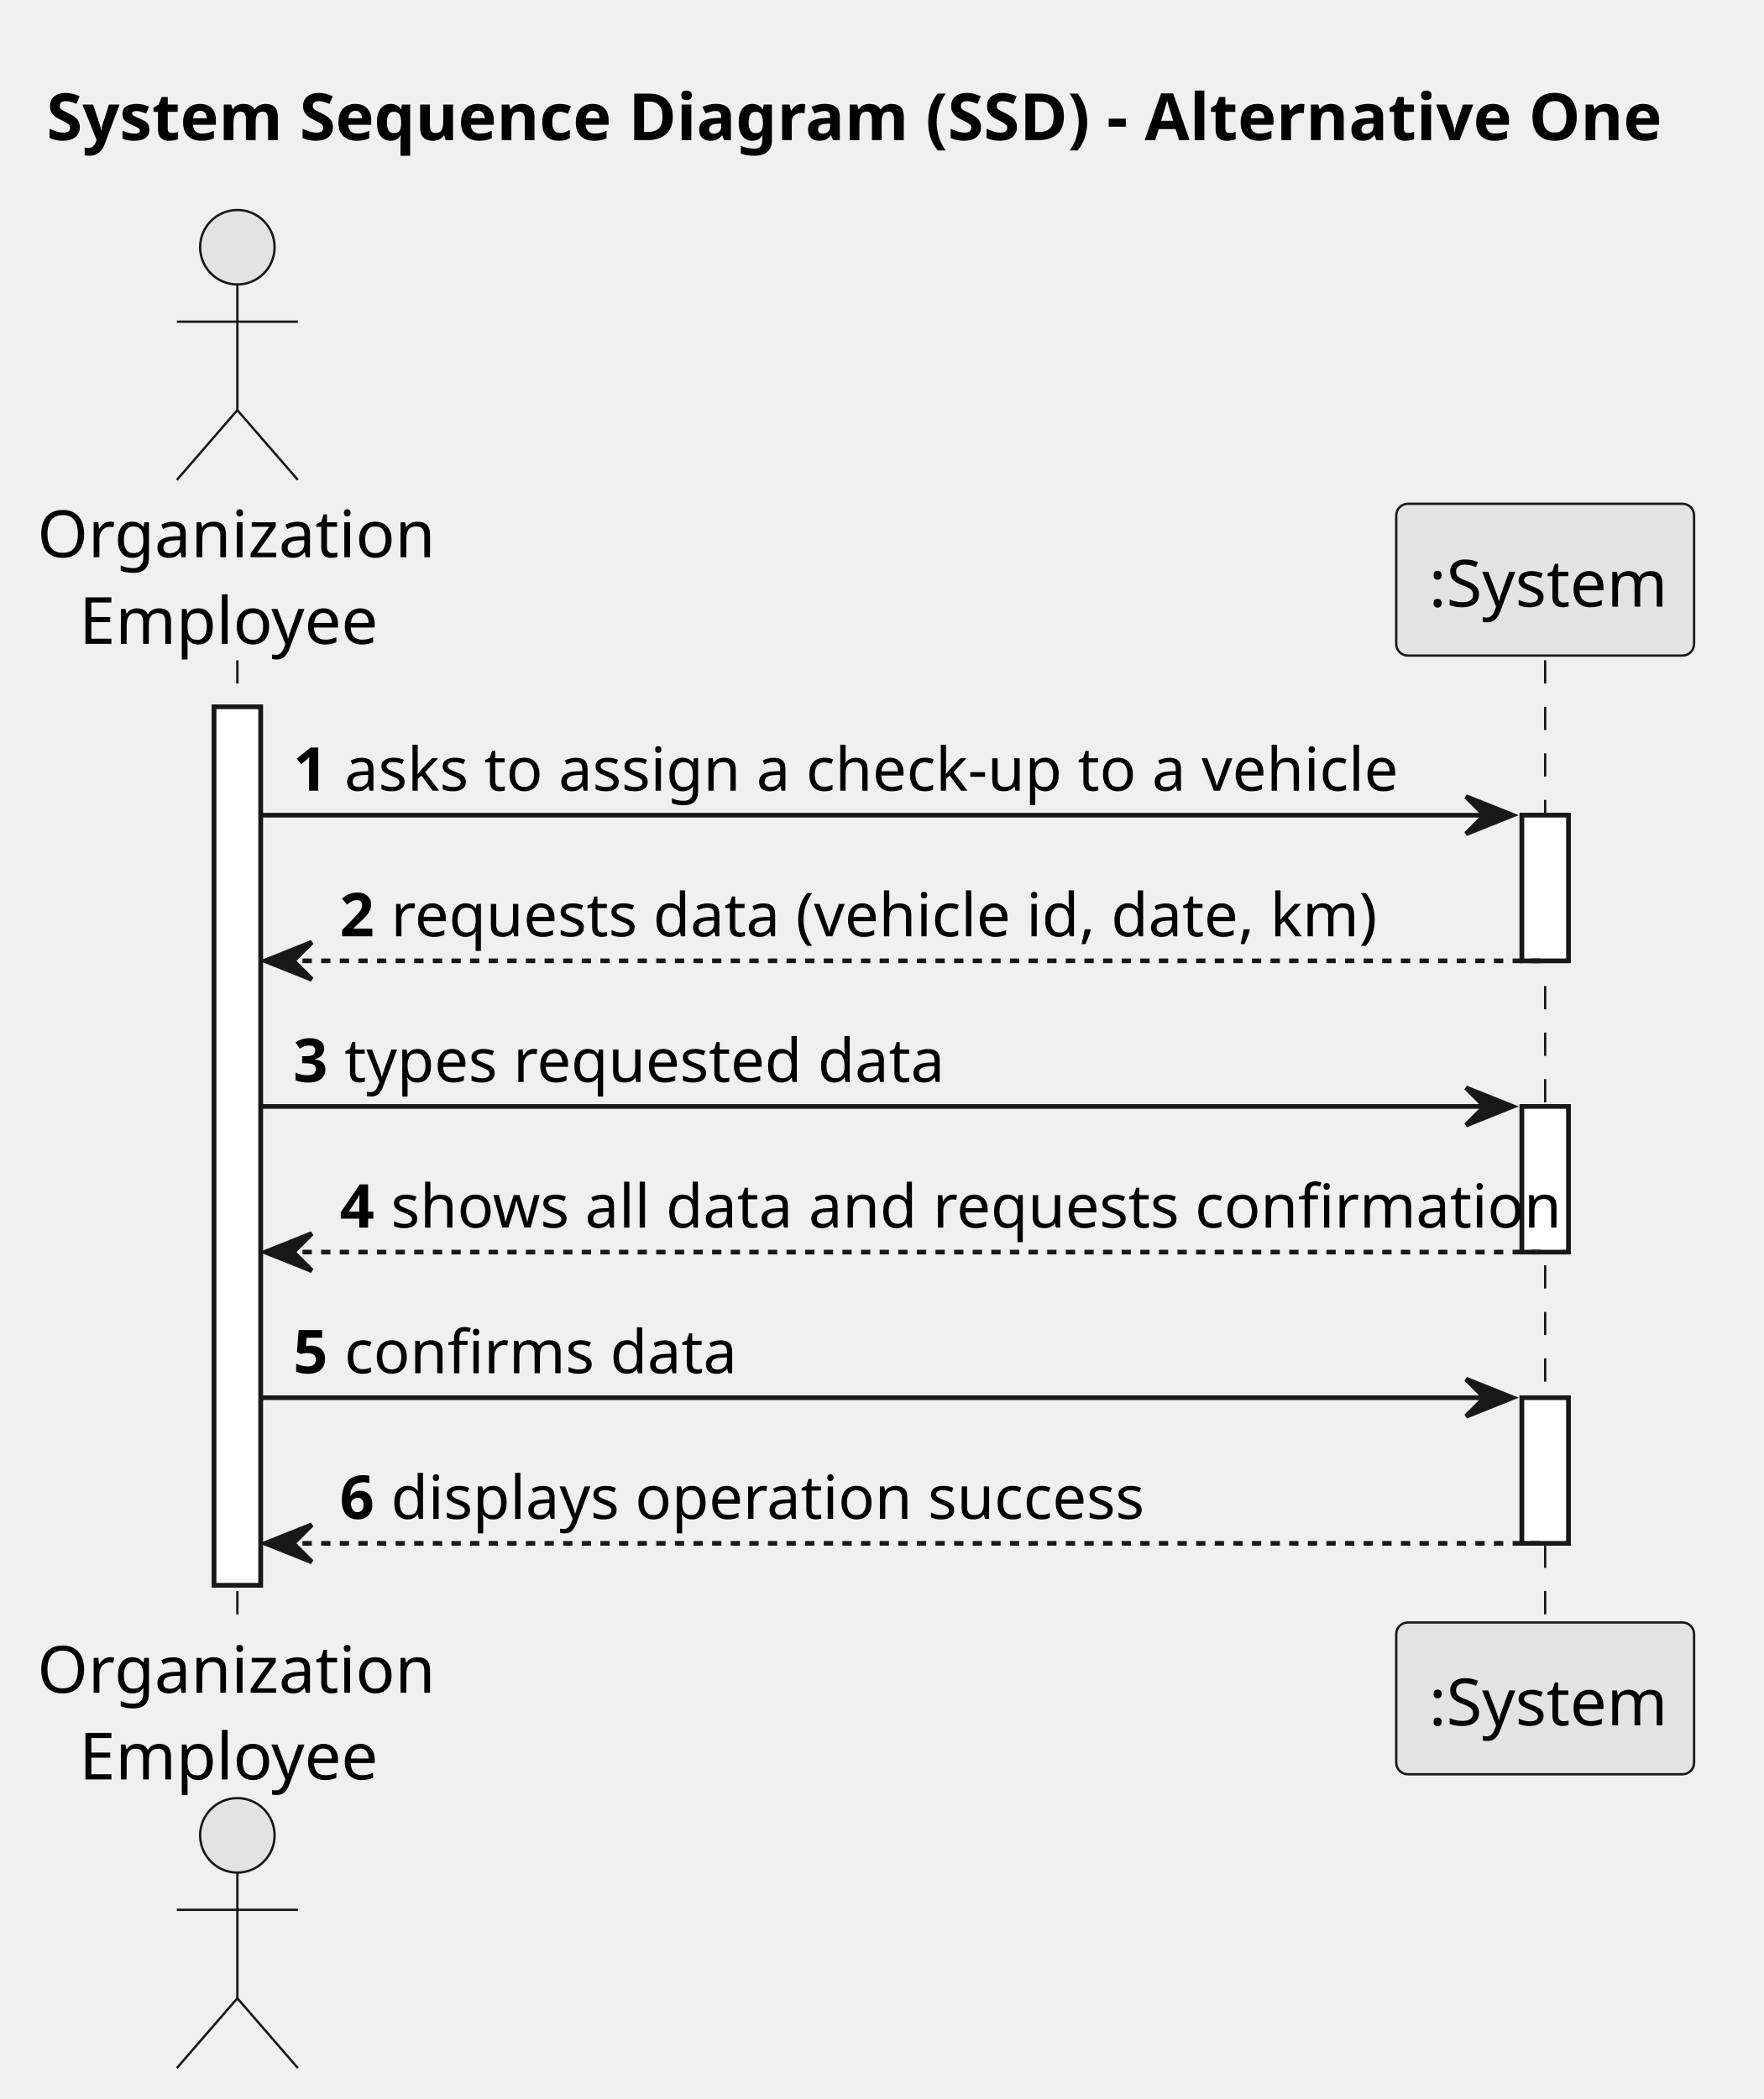
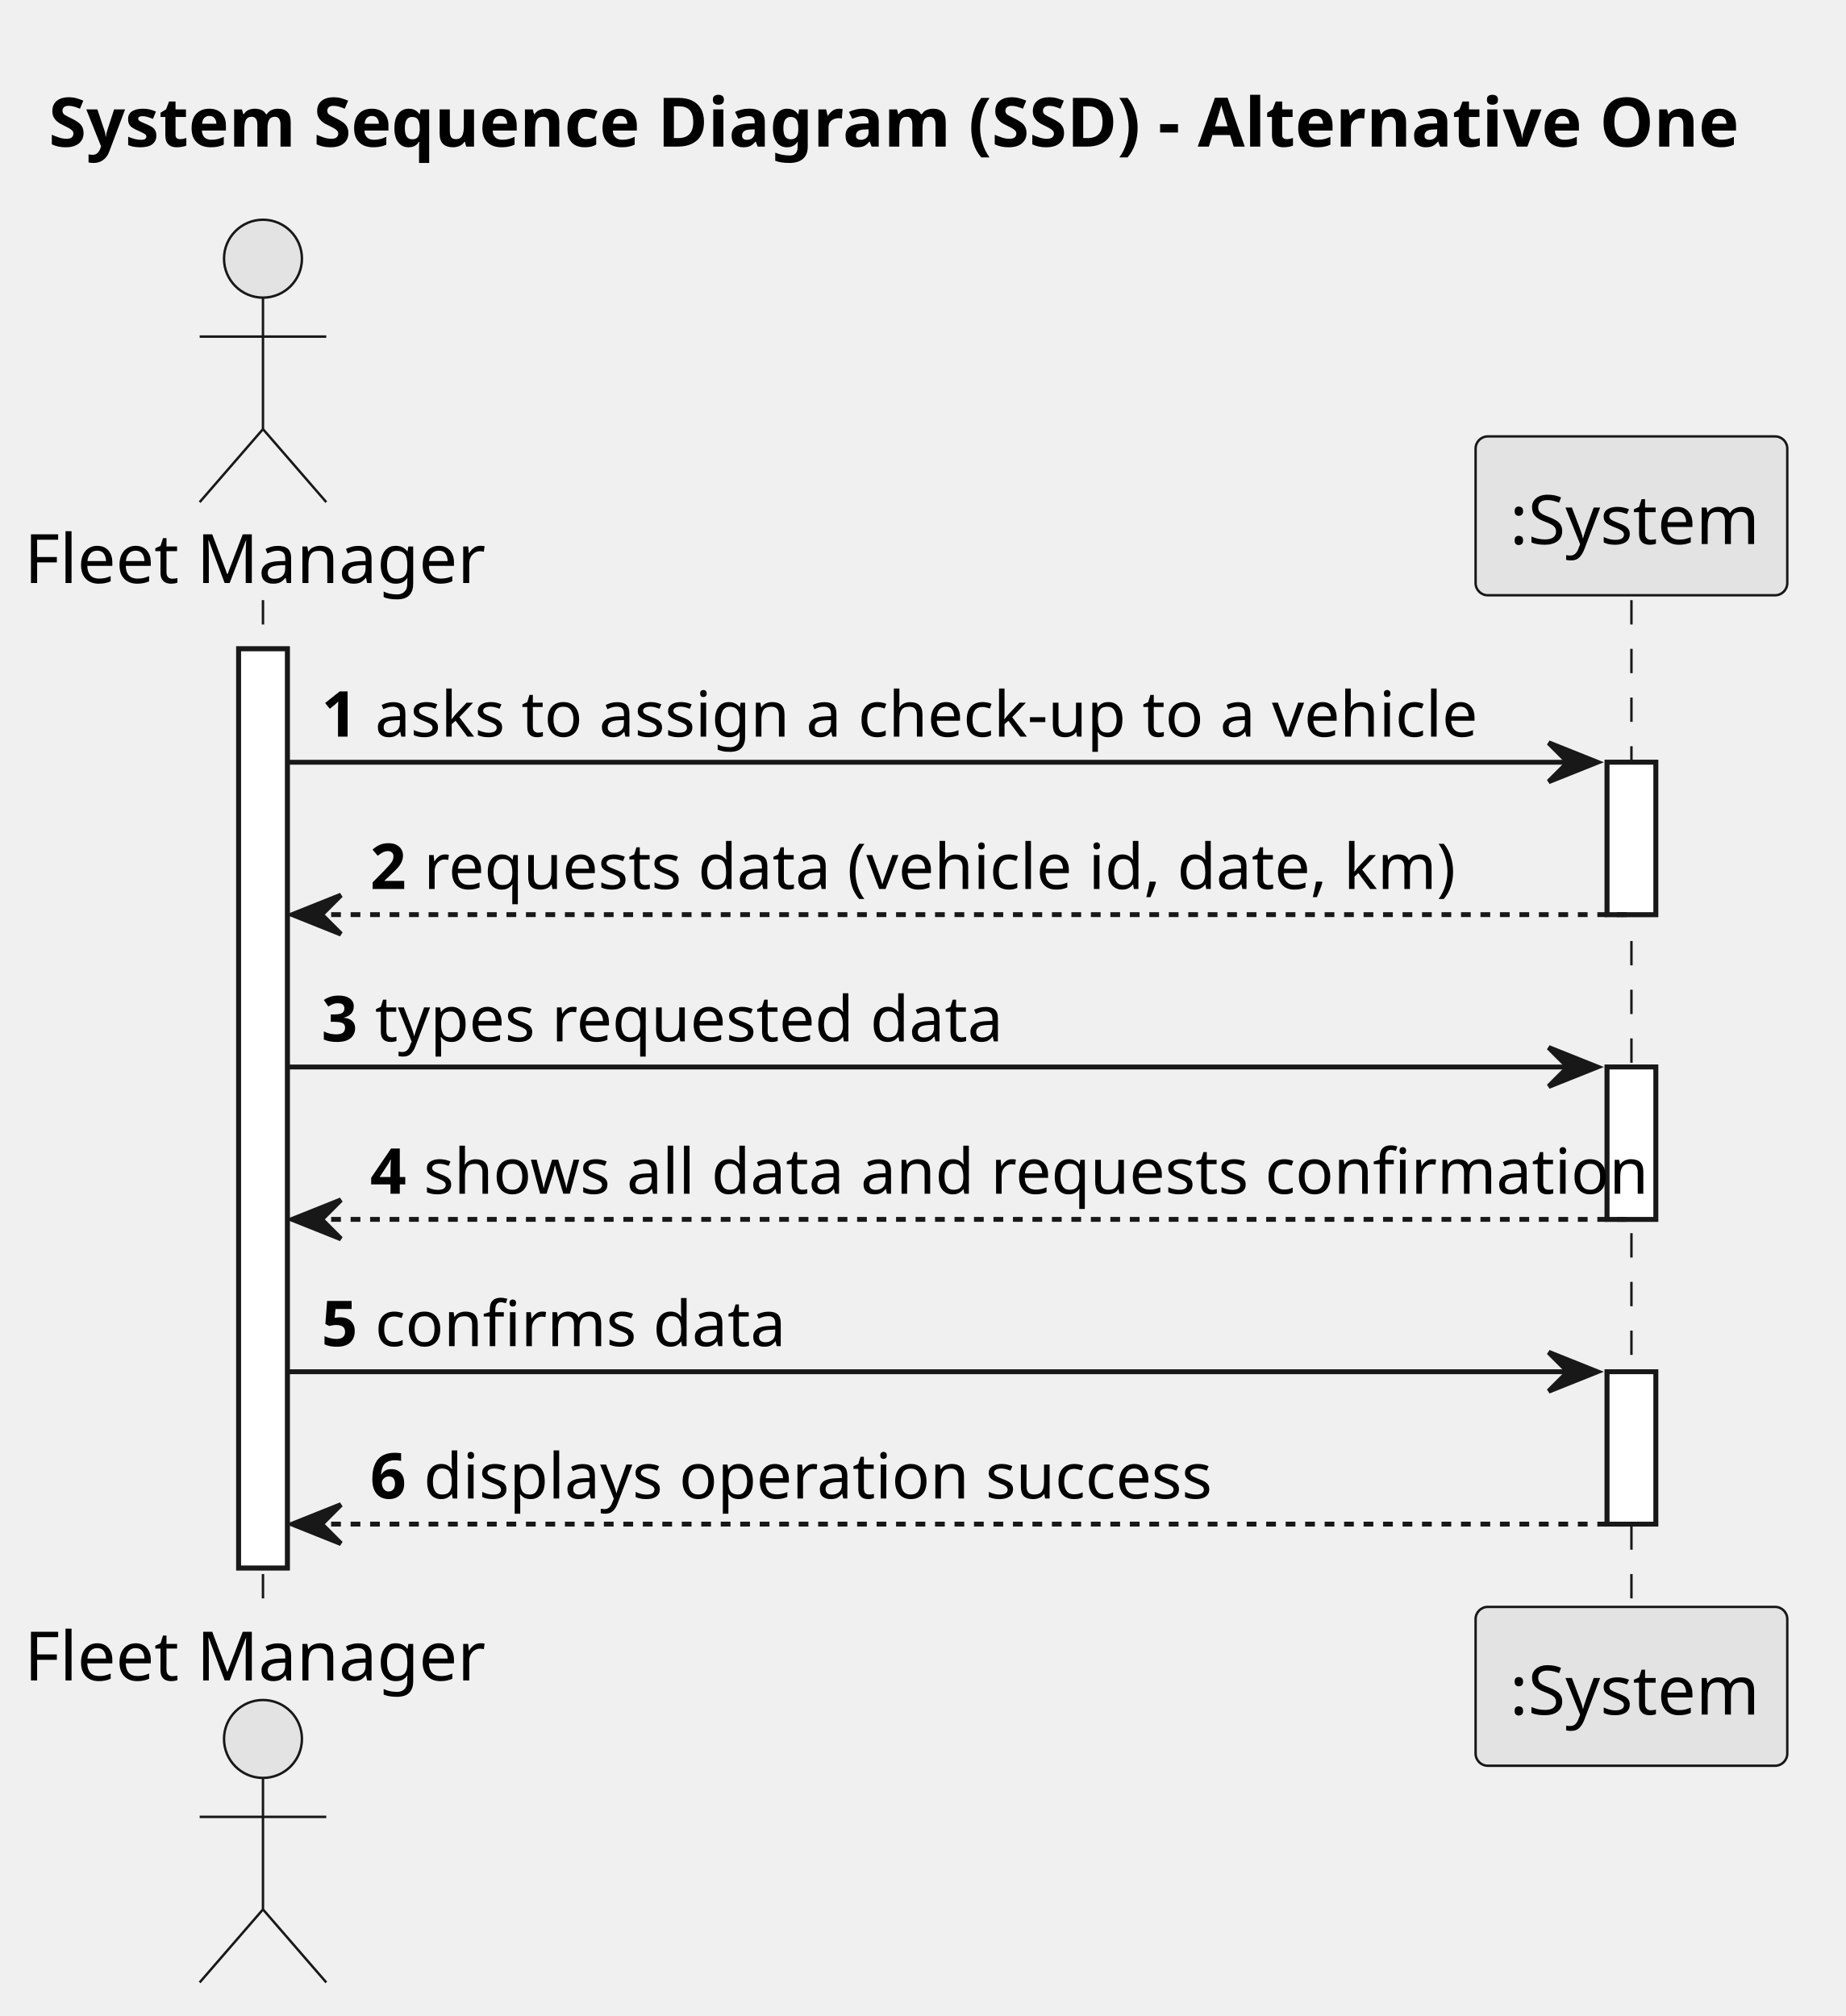
- <svg xmlns="http://www.w3.org/2000/svg" contentStyleType="text/css" height="451px" preserveAspectRatio="none" style="width:379px;height:451px;background:#FFFFFF;" version="1.1" viewBox="0 0 379 451" width="379px" zoomAndPan="magnify">
+ <svg xmlns="http://www.w3.org/2000/svg" contentStyleType="text/css" height="414px" preserveAspectRatio="none" style="width:379px;height:414px;background:#FFFFFF;" version="1.1" viewBox="0 0 379 414" width="379px" zoomAndPan="magnify">
  <defs />
  <g>
    <text fill="#000000" font-family="sans-serif" font-size="14" font-weight="bold" lengthAdjust="spacing" textLength="351" x="10" y="30.107">System Sequence Diagram (SSD) - Alternative One</text>
-     <rect fill="#FFFFFF" height="188.746" style="stroke:#181818;stroke-width:1.0;" width="10" x="46" y="151.863" />
-     <rect fill="#FFFFFF" height="31.291" style="stroke:#181818;stroke-width:1.0;" width="10" x="327" y="175.154" />
-     <rect fill="#FFFFFF" height="31.291" style="stroke:#181818;stroke-width:1.0;" width="10" x="327" y="237.736" />
-     <rect fill="#FFFFFF" height="31.291" style="stroke:#181818;stroke-width:1.0;" width="10" x="327" y="300.318" />
-     <line style="stroke:#181818;stroke-width:0.5;stroke-dasharray:5.0,5.0;" x1="51" x2="51" y1="141.863" y2="349.609" />
-     <line style="stroke:#181818;stroke-width:0.5;stroke-dasharray:5.0,5.0;" x1="332" x2="332" y1="141.863" y2="349.609" />
-     <text fill="#000000" font-family="sans-serif" font-size="14" lengthAdjust="spacing" textLength="80" x="8" y="119.728">Organization</text>
-     <text fill="#000000" font-family="sans-serif" font-size="14" lengthAdjust="spacing" textLength="62" x="17" y="138.35">Employee</text>
-     <ellipse cx="51" cy="53.121" fill="#E3E3E3" rx="8" ry="8" style="stroke:#181818;stroke-width:0.5;" />
-     <path d="M51,61.121 L51,88.121 M38,69.121 L64,69.121 M51,88.121 L38,103.121 M51,88.121 L64,103.121 " fill="none" style="stroke:#181818;stroke-width:0.5;" />
-     <text fill="#000000" font-family="sans-serif" font-size="14" lengthAdjust="spacing" textLength="80" x="8" y="363.717">Organization</text>
-     <text fill="#000000" font-family="sans-serif" font-size="14" lengthAdjust="spacing" textLength="62" x="17" y="382.338">Employee</text>
-     <ellipse cx="51" cy="394.352" fill="#E3E3E3" rx="8" ry="8" style="stroke:#181818;stroke-width:0.5;" />
-     <path d="M51,402.352 L51,429.352 M38,410.352 L64,410.352 M51,429.352 L38,444.352 M51,429.352 L64,444.352 " fill="none" style="stroke:#181818;stroke-width:0.5;" />
-     <rect fill="#E3E3E3" height="32.621" rx="2.5" ry="2.5" style="stroke:#181818;stroke-width:0.5;" width="64" x="300" y="108.242" />
-     <text fill="#000000" font-family="sans-serif" font-size="14" lengthAdjust="spacing" textLength="50" x="307" y="130.35">:System</text>
-     <rect fill="#E3E3E3" height="32.621" rx="2.5" ry="2.5" style="stroke:#181818;stroke-width:0.5;" width="64" x="300" y="348.609" />
-     <text fill="#000000" font-family="sans-serif" font-size="14" lengthAdjust="spacing" textLength="50" x="307" y="370.717">:System</text>
-     <rect fill="#FFFFFF" height="188.746" style="stroke:#181818;stroke-width:1.0;" width="10" x="46" y="151.863" />
-     <rect fill="#FFFFFF" height="31.291" style="stroke:#181818;stroke-width:1.0;" width="10" x="327" y="175.154" />
-     <rect fill="#FFFFFF" height="31.291" style="stroke:#181818;stroke-width:1.0;" width="10" x="327" y="237.736" />
-     <rect fill="#FFFFFF" height="31.291" style="stroke:#181818;stroke-width:1.0;" width="10" x="327" y="300.318" />
-     <polygon fill="#181818" points="315,171.154,325,175.154,315,179.154,319,175.154" style="stroke:#181818;stroke-width:1.0;" />
-     <line style="stroke:#181818;stroke-width:1.0;" x1="56" x2="321" y1="175.154" y2="175.154" />
-     <text fill="#000000" font-family="sans-serif" font-size="13" font-weight="bold" lengthAdjust="spacing" textLength="7" x="63" y="169.892">1</text>
-     <text fill="#000000" font-family="sans-serif" font-size="13" lengthAdjust="spacing" textLength="222" x="74" y="169.892">asks to assign a check-up to a vehicle</text>
-     <polygon fill="#181818" points="67,202.445,57,206.445,67,210.445,63,206.445" style="stroke:#181818;stroke-width:1.0;" />
-     <line style="stroke:#181818;stroke-width:1.0;stroke-dasharray:2.0,2.0;" x1="61" x2="331" y1="206.445" y2="206.445" />
-     <text fill="#000000" font-family="sans-serif" font-size="13" font-weight="bold" lengthAdjust="spacing" textLength="7" x="73" y="201.183">2</text>
-     <text fill="#000000" font-family="sans-serif" font-size="13" lengthAdjust="spacing" textLength="203" x="84" y="201.183">requests data (vehicle id, date, km)</text>
-     <polygon fill="#181818" points="315,233.736,325,237.736,315,241.736,319,237.736" style="stroke:#181818;stroke-width:1.0;" />
-     <line style="stroke:#181818;stroke-width:1.0;" x1="56" x2="321" y1="237.736" y2="237.736" />
-     <text fill="#000000" font-family="sans-serif" font-size="13" font-weight="bold" lengthAdjust="spacing" textLength="7" x="63" y="232.474">3</text>
-     <text fill="#000000" font-family="sans-serif" font-size="13" lengthAdjust="spacing" textLength="122" x="74" y="232.474">types requested data</text>
-     <polygon fill="#181818" points="67,265.027,57,269.027,67,273.027,63,269.027" style="stroke:#181818;stroke-width:1.0;" />
-     <line style="stroke:#181818;stroke-width:1.0;stroke-dasharray:2.0,2.0;" x1="61" x2="331" y1="269.027" y2="269.027" />
-     <text fill="#000000" font-family="sans-serif" font-size="13" font-weight="bold" lengthAdjust="spacing" textLength="7" x="73" y="263.765">4</text>
-     <text fill="#000000" font-family="sans-serif" font-size="13" lengthAdjust="spacing" textLength="236" x="84" y="263.765">shows all data and requests confirmation</text>
-     <polygon fill="#181818" points="315,296.318,325,300.318,315,304.318,319,300.318" style="stroke:#181818;stroke-width:1.0;" />
-     <line style="stroke:#181818;stroke-width:1.0;" x1="56" x2="321" y1="300.318" y2="300.318" />
-     <text fill="#000000" font-family="sans-serif" font-size="13" font-weight="bold" lengthAdjust="spacing" textLength="7" x="63" y="295.056">5</text>
-     <text fill="#000000" font-family="sans-serif" font-size="13" lengthAdjust="spacing" textLength="78" x="74" y="295.056">confirms data</text>
-     <polygon fill="#181818" points="67,327.609,57,331.609,67,335.609,63,331.609" style="stroke:#181818;stroke-width:1.0;" />
-     <line style="stroke:#181818;stroke-width:1.0;stroke-dasharray:2.0,2.0;" x1="61" x2="331" y1="331.609" y2="331.609" />
-     <text fill="#000000" font-family="sans-serif" font-size="13" font-weight="bold" lengthAdjust="spacing" textLength="7" x="73" y="326.347">6</text>
-     <text fill="#000000" font-family="sans-serif" font-size="13" lengthAdjust="spacing" textLength="158" x="84" y="326.347">displays operation success</text>
+     <rect fill="#FFFFFF" height="188.746" style="stroke:#181818;stroke-width:1.0;" width="10" x="49" y="133.242" />
+     <rect fill="#FFFFFF" height="31.291" style="stroke:#181818;stroke-width:1.0;" width="10" x="330" y="156.533" />
+     <rect fill="#FFFFFF" height="31.291" style="stroke:#181818;stroke-width:1.0;" width="10" x="330" y="219.115" />
+     <rect fill="#FFFFFF" height="31.291" style="stroke:#181818;stroke-width:1.0;" width="10" x="330" y="281.697" />
+     <line style="stroke:#181818;stroke-width:0.5;stroke-dasharray:5.0,5.0;" x1="54" x2="54" y1="123.242" y2="330.988" />
+     <line style="stroke:#181818;stroke-width:0.5;stroke-dasharray:5.0,5.0;" x1="335" x2="335" y1="123.242" y2="330.988" />
+     <text fill="#000000" font-family="sans-serif" font-size="14" lengthAdjust="spacing" textLength="92" x="5" y="119.728">Fleet Manager</text>
+     <ellipse cx="54" cy="53.121" fill="#E3E3E3" rx="8" ry="8" style="stroke:#181818;stroke-width:0.5;" />
+     <path d="M54,61.121 L54,88.121 M41,69.121 L67,69.121 M54,88.121 L41,103.121 M54,88.121 L67,103.121 " fill="none" style="stroke:#181818;stroke-width:0.5;" />
+     <text fill="#000000" font-family="sans-serif" font-size="14" lengthAdjust="spacing" textLength="92" x="5" y="345.096">Fleet Manager</text>
+     <ellipse cx="54" cy="357.109" fill="#E3E3E3" rx="8" ry="8" style="stroke:#181818;stroke-width:0.5;" />
+     <path d="M54,365.109 L54,392.109 M41,373.109 L67,373.109 M54,392.109 L41,407.109 M54,392.109 L67,407.109 " fill="none" style="stroke:#181818;stroke-width:0.5;" />
+     <rect fill="#E3E3E3" height="32.621" rx="2.5" ry="2.5" style="stroke:#181818;stroke-width:0.5;" width="64" x="303" y="89.621" />
+     <text fill="#000000" font-family="sans-serif" font-size="14" lengthAdjust="spacing" textLength="50" x="310" y="111.728">:System</text>
+     <rect fill="#E3E3E3" height="32.621" rx="2.5" ry="2.5" style="stroke:#181818;stroke-width:0.5;" width="64" x="303" y="329.988" />
+     <text fill="#000000" font-family="sans-serif" font-size="14" lengthAdjust="spacing" textLength="50" x="310" y="352.096">:System</text>
+     <rect fill="#FFFFFF" height="188.746" style="stroke:#181818;stroke-width:1.0;" width="10" x="49" y="133.242" />
+     <rect fill="#FFFFFF" height="31.291" style="stroke:#181818;stroke-width:1.0;" width="10" x="330" y="156.533" />
+     <rect fill="#FFFFFF" height="31.291" style="stroke:#181818;stroke-width:1.0;" width="10" x="330" y="219.115" />
+     <rect fill="#FFFFFF" height="31.291" style="stroke:#181818;stroke-width:1.0;" width="10" x="330" y="281.697" />
+     <polygon fill="#181818" points="318,152.533,328,156.533,318,160.533,322,156.533" style="stroke:#181818;stroke-width:1.0;" />
+     <line style="stroke:#181818;stroke-width:1.0;" x1="59" x2="324" y1="156.533" y2="156.533" />
+     <text fill="#000000" font-family="sans-serif" font-size="13" font-weight="bold" lengthAdjust="spacing" textLength="7" x="66" y="151.27">1</text>
+     <text fill="#000000" font-family="sans-serif" font-size="13" lengthAdjust="spacing" textLength="222" x="77" y="151.27">asks to assign a check-up to a vehicle</text>
+     <polygon fill="#181818" points="70,183.824,60,187.824,70,191.824,66,187.824" style="stroke:#181818;stroke-width:1.0;" />
+     <line style="stroke:#181818;stroke-width:1.0;stroke-dasharray:2.0,2.0;" x1="64" x2="334" y1="187.824" y2="187.824" />
+     <text fill="#000000" font-family="sans-serif" font-size="13" font-weight="bold" lengthAdjust="spacing" textLength="7" x="76" y="182.561">2</text>
+     <text fill="#000000" font-family="sans-serif" font-size="13" lengthAdjust="spacing" textLength="203" x="87" y="182.561">requests data (vehicle id, date, km)</text>
+     <polygon fill="#181818" points="318,215.115,328,219.115,318,223.115,322,219.115" style="stroke:#181818;stroke-width:1.0;" />
+     <line style="stroke:#181818;stroke-width:1.0;" x1="59" x2="324" y1="219.115" y2="219.115" />
+     <text fill="#000000" font-family="sans-serif" font-size="13" font-weight="bold" lengthAdjust="spacing" textLength="7" x="66" y="213.852">3</text>
+     <text fill="#000000" font-family="sans-serif" font-size="13" lengthAdjust="spacing" textLength="122" x="77" y="213.852">types requested data</text>
+     <polygon fill="#181818" points="70,246.406,60,250.406,70,254.406,66,250.406" style="stroke:#181818;stroke-width:1.0;" />
+     <line style="stroke:#181818;stroke-width:1.0;stroke-dasharray:2.0,2.0;" x1="64" x2="334" y1="250.406" y2="250.406" />
+     <text fill="#000000" font-family="sans-serif" font-size="13" font-weight="bold" lengthAdjust="spacing" textLength="7" x="76" y="245.144">4</text>
+     <text fill="#000000" font-family="sans-serif" font-size="13" lengthAdjust="spacing" textLength="236" x="87" y="245.144">shows all data and requests confirmation</text>
+     <polygon fill="#181818" points="318,277.697,328,281.697,318,285.697,322,281.697" style="stroke:#181818;stroke-width:1.0;" />
+     <line style="stroke:#181818;stroke-width:1.0;" x1="59" x2="324" y1="281.697" y2="281.697" />
+     <text fill="#000000" font-family="sans-serif" font-size="13" font-weight="bold" lengthAdjust="spacing" textLength="7" x="66" y="276.435">5</text>
+     <text fill="#000000" font-family="sans-serif" font-size="13" lengthAdjust="spacing" textLength="78" x="77" y="276.435">confirms data</text>
+     <polygon fill="#181818" points="70,308.988,60,312.988,70,316.988,66,312.988" style="stroke:#181818;stroke-width:1.0;" />
+     <line style="stroke:#181818;stroke-width:1.0;stroke-dasharray:2.0,2.0;" x1="64" x2="334" y1="312.988" y2="312.988" />
+     <text fill="#000000" font-family="sans-serif" font-size="13" font-weight="bold" lengthAdjust="spacing" textLength="7" x="76" y="307.726">6</text>
+     <text fill="#000000" font-family="sans-serif" font-size="13" lengthAdjust="spacing" textLength="158" x="87" y="307.726">displays operation success</text>
  </g>
</svg>
